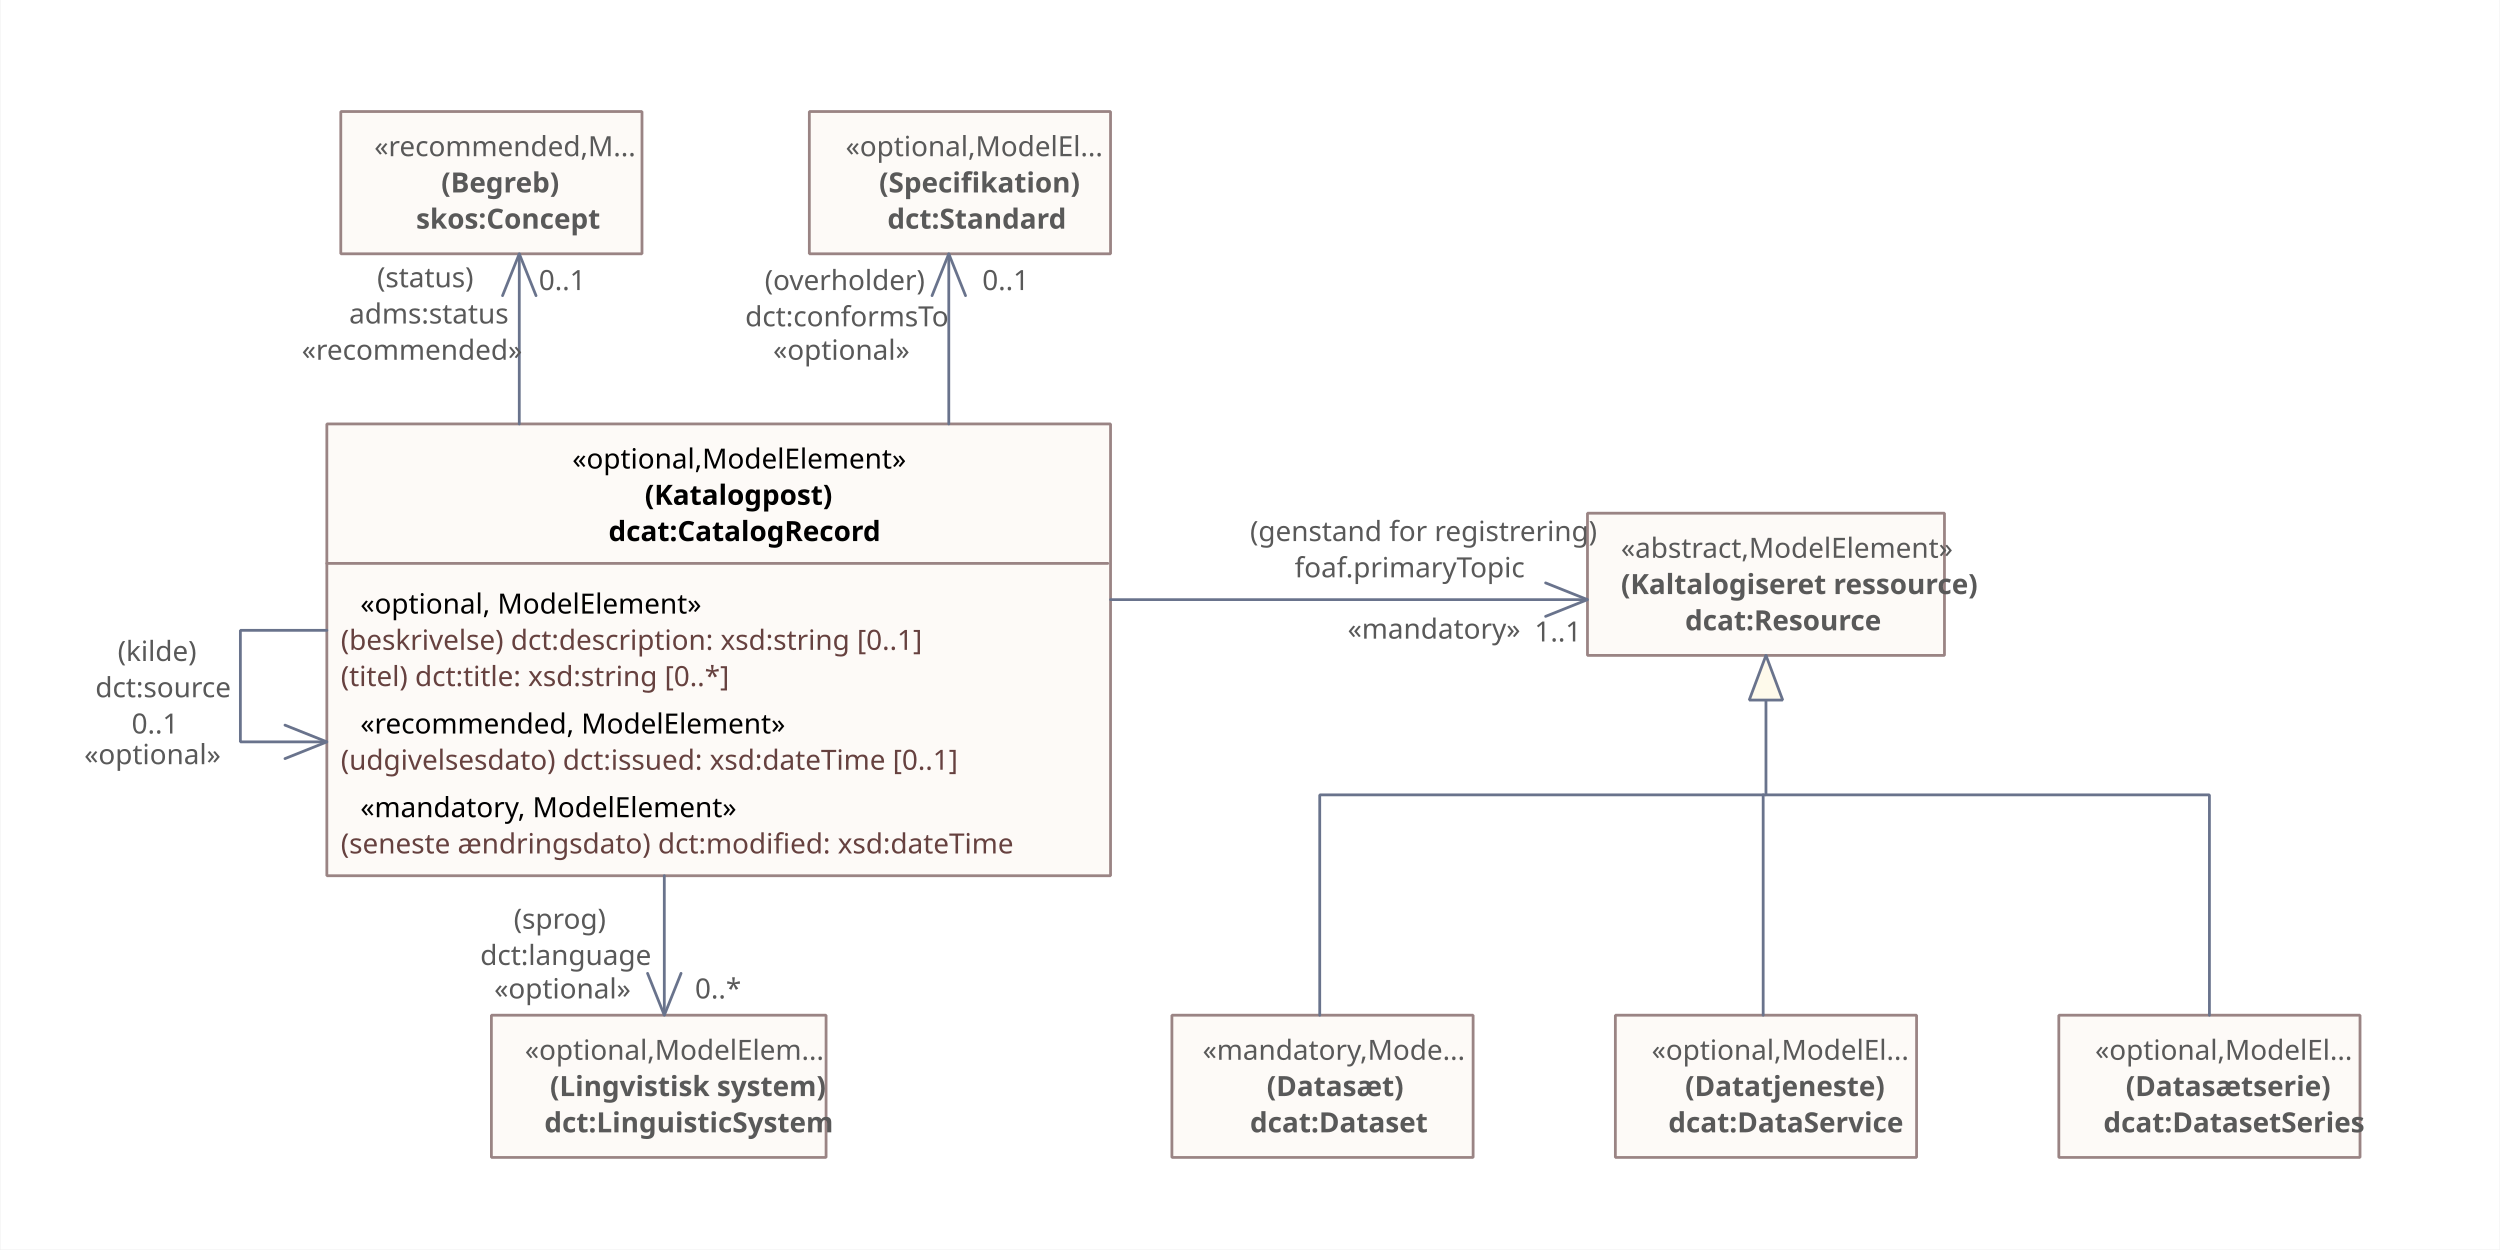
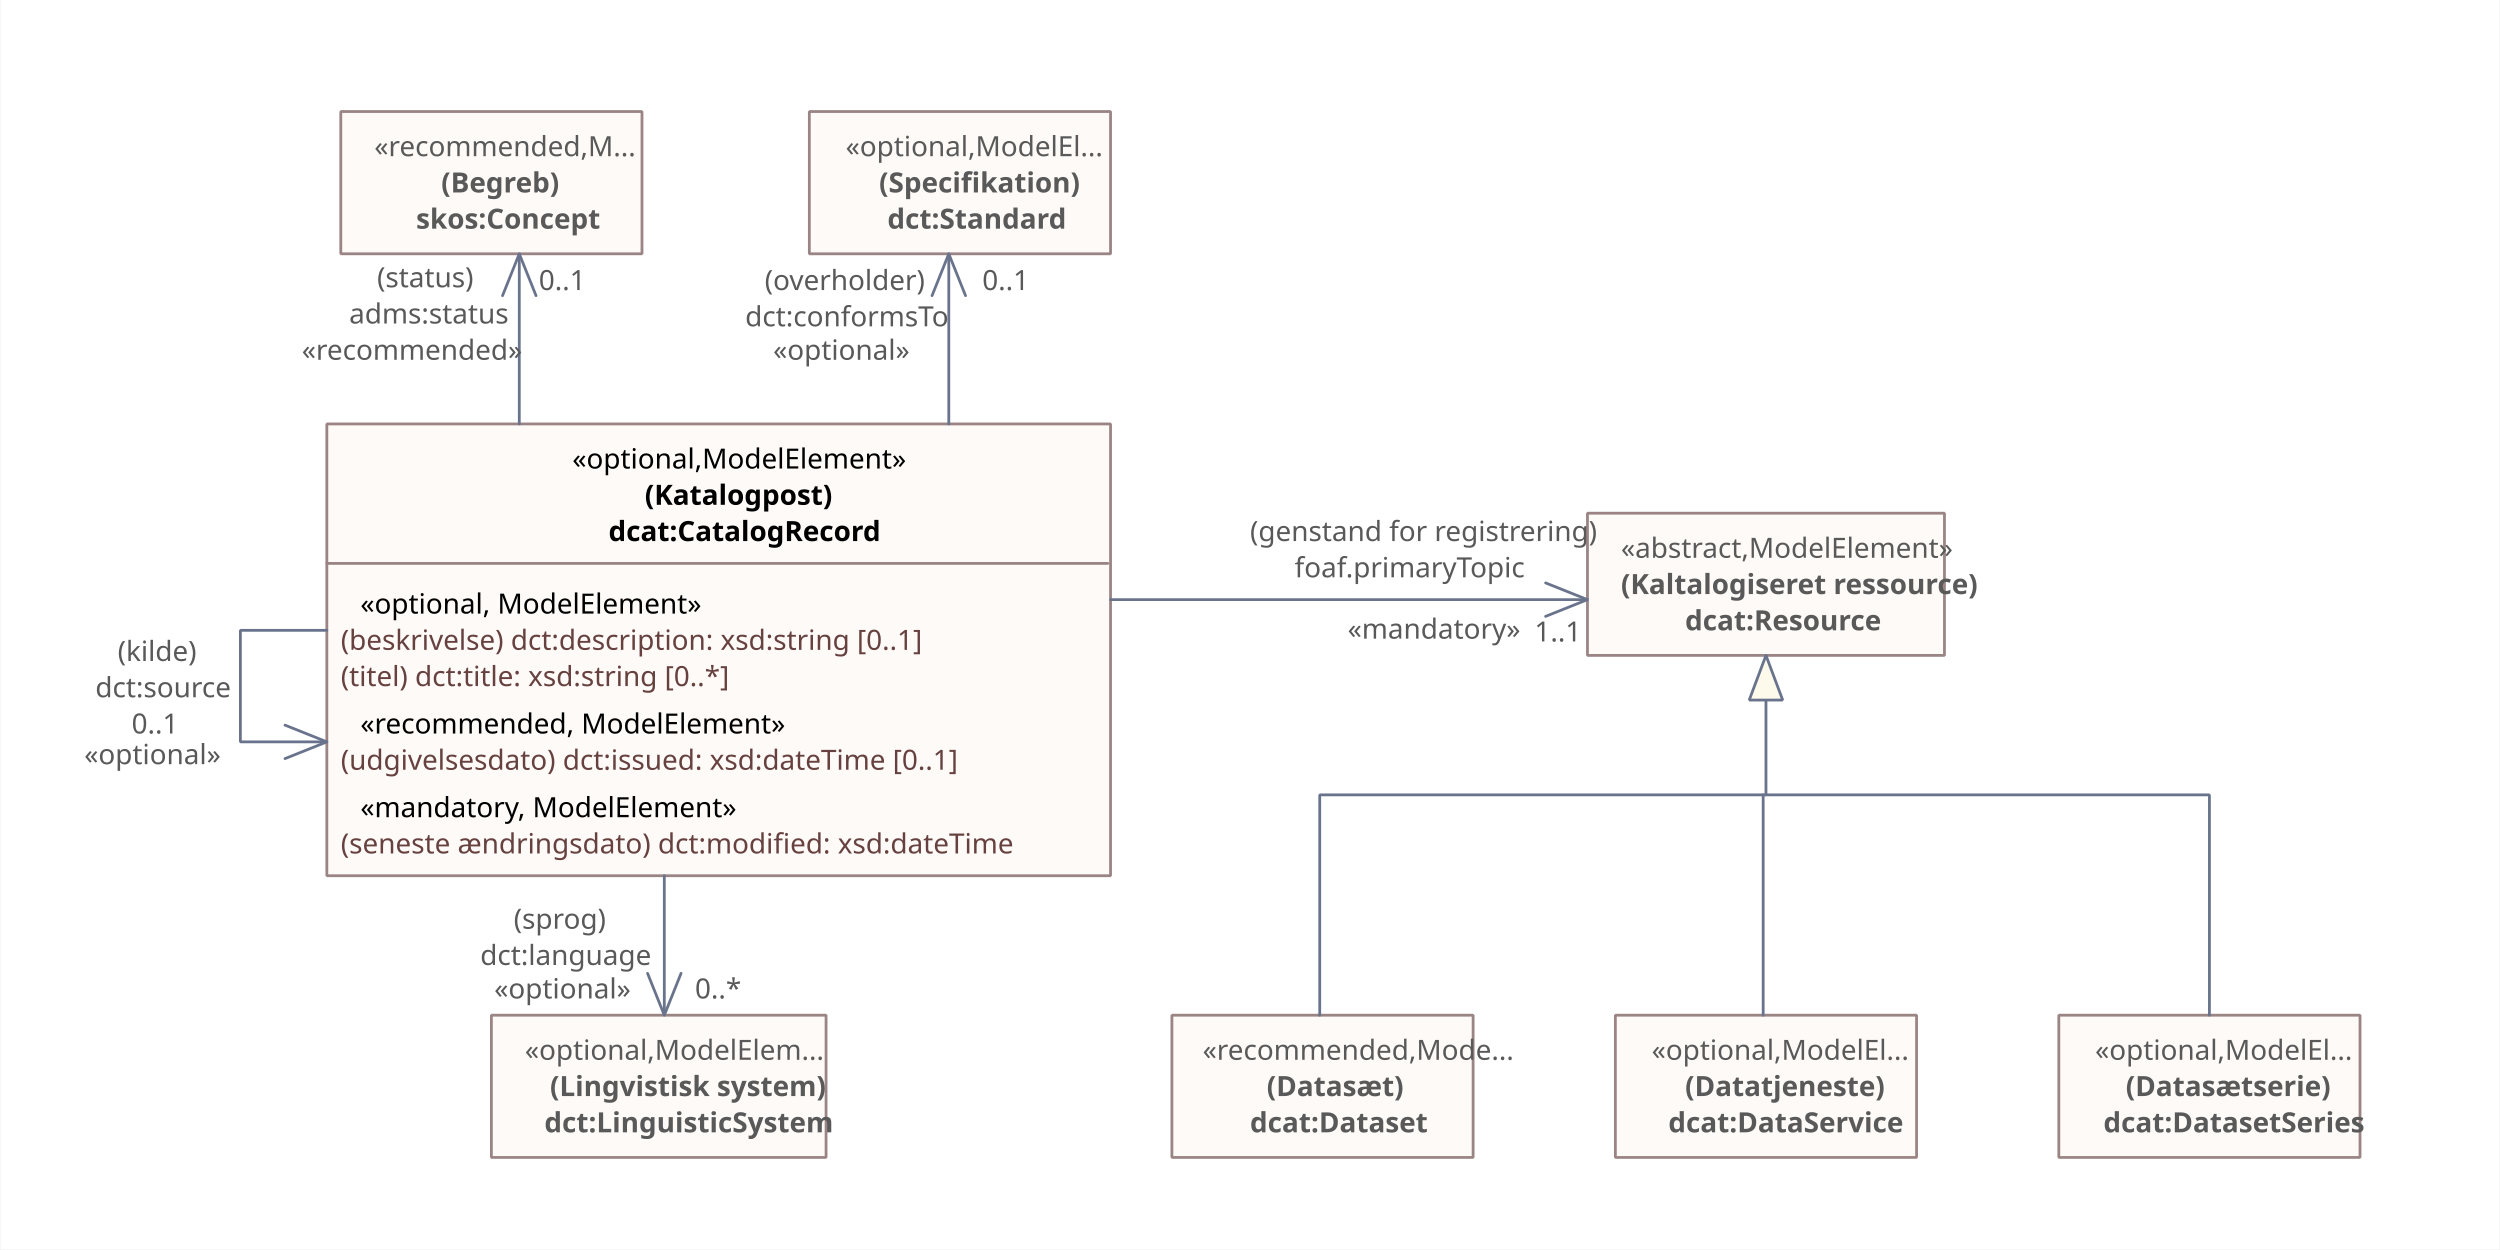
<svg xmlns="http://www.w3.org/2000/svg" width="23.71cm" height="11.85cm" viewBox="0 0 896 448">
  <g style="fill:#FFFFFF;fill-opacity:1.00;">
    <rect x="0" y="0" width="896" height="448" shape-rendering="auto" />
  </g>
  <g style="stroke-width:1;stroke-linecap:round;stroke-linejoin:bevel; fill:#FDFAF7;fill-opacity:1.00; stroke:#9A8484; stroke-opacity:1.00">
    <rect x="290" y="40" width="108" height="51" rx="0.00" shape-rendering="auto" />
  </g>
  <g style="stroke-width:1;stroke-linecap:round;stroke-linejoin:bevel; fill:#595959;fill-opacity:1.00; stroke:#000000; stroke-opacity:0.00">
    <text x="303.00" y="56.00" textLength="82" style="font-family:Calibri; font-weight:0; font-style:normal; font-size:10px; fill:#595959;fill-opacity:1.00; stroke:#000000; stroke-opacity:0.00 stroke-width:0; white-space: pre;" xml:space="preserve" transform="rotate(-0.00 303.00 56.00)">«optional,ModelEl...</text>
    <text x="315.00" y="69.00" textLength="57" style="font-family:Calibri; font-weight:700; font-style:normal; font-size:10px; fill:#595959;fill-opacity:1.00; stroke:#000000; stroke-opacity:0.00 stroke-width:0; white-space: pre;" xml:space="preserve" transform="rotate(-0.00 315.00 69.00)">(Specifikation)</text>
    <text x="318.00" y="82.00" textLength="52" style="font-family:Calibri; font-weight:700; font-style:normal; font-size:10px; fill:#595959;fill-opacity:1.00; stroke:#000000; stroke-opacity:0.00 stroke-width:0; white-space: pre;" xml:space="preserve" transform="rotate(-0.00 318.00 82.00)">dct:Standard</text>
  </g>
  <g style="stroke-width:1;stroke-linecap:round;stroke-linejoin:bevel; fill:#FDFAF7;fill-opacity:1.00; stroke:#9A8484; stroke-opacity:1.00">
    <rect x="176" y="364" width="120" height="51" rx="0.00" shape-rendering="auto" />
  </g>
  <g style="stroke-width:1;stroke-linecap:round;stroke-linejoin:bevel; fill:#595959;fill-opacity:1.00; stroke:#000000; stroke-opacity:0.00">
    <text x="188.00" y="380.00" textLength="95" style="font-family:Calibri; font-weight:0; font-style:normal; font-size:10px; fill:#595959;fill-opacity:1.00; stroke:#000000; stroke-opacity:0.00 stroke-width:0; white-space: pre;" xml:space="preserve" transform="rotate(-0.00 188.00 380.00)">«optional,ModelElem...</text>
    <text x="197.00" y="393.00" textLength="78" style="font-family:Calibri; font-weight:700; font-style:normal; font-size:10px; fill:#595959;fill-opacity:1.00; stroke:#000000; stroke-opacity:0.00 stroke-width:0; white-space: pre;" xml:space="preserve" transform="rotate(-0.00 197.00 393.00)">(Lingvistisk system)</text>
    <text x="195.00" y="406.00" textLength="81" style="font-family:Calibri; font-weight:700; font-style:normal; font-size:10px; fill:#595959;fill-opacity:1.00; stroke:#000000; stroke-opacity:0.00 stroke-width:0; white-space: pre;" xml:space="preserve" transform="rotate(-0.00 195.00 406.00)">dct:LinguisticSystem</text>
  </g>
  <g style="stroke-width:1;stroke-linecap:round;stroke-linejoin:bevel; fill:#FDFAF7;fill-opacity:1.00; stroke:#9A8484; stroke-opacity:1.00">
    <rect x="122" y="40" width="108" height="51" rx="0.00" shape-rendering="auto" />
  </g>
  <g style="stroke-width:1;stroke-linecap:round;stroke-linejoin:bevel; fill:#595959;fill-opacity:1.00; stroke:#000000; stroke-opacity:0.00">
    <text x="134.00" y="56.00" textLength="84" style="font-family:Calibri; font-weight:0; font-style:normal; font-size:10px; fill:#595959;fill-opacity:1.00; stroke:#000000; stroke-opacity:0.00 stroke-width:0; white-space: pre;" xml:space="preserve" transform="rotate(-0.00 134.00 56.00)">«recommended,M...</text>
    <text x="158.00" y="69.00" textLength="36" style="font-family:Calibri; font-weight:700; font-style:normal; font-size:10px; fill:#595959;fill-opacity:1.00; stroke:#000000; stroke-opacity:0.00 stroke-width:0; white-space: pre;" xml:space="preserve" transform="rotate(-0.00 158.00 69.00)">(Begreb)</text>
    <text x="149.00" y="82.00" textLength="53" style="font-family:Calibri; font-weight:700; font-style:normal; font-size:10px; fill:#595959;fill-opacity:1.00; stroke:#000000; stroke-opacity:0.00 stroke-width:0; white-space: pre;" xml:space="preserve" transform="rotate(-0.00 149.00 82.00)">skos:Concept</text>
  </g>
  <g style="stroke-width:1;stroke-linecap:round;stroke-linejoin:bevel; fill:#FDFAF7;fill-opacity:1.00; stroke:#9A8484; stroke-opacity:1.00">
    <rect x="579" y="364" width="108" height="51" rx="0.00" shape-rendering="auto" />
  </g>
  <g style="stroke-width:1;stroke-linecap:round;stroke-linejoin:bevel; fill:#595959;fill-opacity:1.00; stroke:#000000; stroke-opacity:0.00">
    <text x="592.00" y="380.00" textLength="82" style="font-family:Calibri; font-weight:0; font-style:normal; font-size:10px; fill:#595959;fill-opacity:1.00; stroke:#000000; stroke-opacity:0.00 stroke-width:0; white-space: pre;" xml:space="preserve" transform="rotate(-0.00 592.00 380.00)">«optional,ModelEl...</text>
    <text x="604.00" y="393.00" textLength="58" style="font-family:Calibri; font-weight:700; font-style:normal; font-size:10px; fill:#595959;fill-opacity:1.00; stroke:#000000; stroke-opacity:0.00 stroke-width:0; white-space: pre;" xml:space="preserve" transform="rotate(-0.00 604.00 393.00)">(Datatjeneste)</text>
    <text x="598.00" y="406.00" textLength="69" style="font-family:Calibri; font-weight:700; font-style:normal; font-size:10px; fill:#595959;fill-opacity:1.00; stroke:#000000; stroke-opacity:0.00 stroke-width:0; white-space: pre;" xml:space="preserve" transform="rotate(-0.00 598.00 406.00)">dcat:DataService</text>
  </g>
  <g style="stroke-width:1;stroke-linecap:round;stroke-linejoin:bevel; fill:#FDFAF7;fill-opacity:1.00; stroke:#9A8484; stroke-opacity:1.00">
    <rect x="420" y="364" width="108" height="51" rx="0.00" shape-rendering="auto" />
  </g>
  <g style="stroke-width:1;stroke-linecap:round;stroke-linejoin:bevel; fill:#595959;fill-opacity:1.00; stroke:#000000; stroke-opacity:0.00">
-     <text x="431.00" y="380.00" textLength="85" style="font-family:Calibri; font-weight:0; font-style:normal; font-size:10px; fill:#595959;fill-opacity:1.00; stroke:#000000; stroke-opacity:0.00 stroke-width:0; white-space: pre;" xml:space="preserve" transform="rotate(-0.00 431.00 380.00)">«mandatory,Mode...</text>
+     <text x="431.00" y="380.00" textLength="85" style="font-family:Calibri; font-weight:0; font-style:normal; font-size:10px; fill:#595959;fill-opacity:1.00; stroke:#000000; stroke-opacity:0.00 stroke-width:0; white-space: pre;" xml:space="preserve" transform="rotate(-0.00 431.00 380.00)">«recommended,Mode...</text>
    <text x="454.00" y="393.00" textLength="40" style="font-family:Calibri; font-weight:700; font-style:normal; font-size:10px; fill:#595959;fill-opacity:1.00; stroke:#000000; stroke-opacity:0.00 stroke-width:0; white-space: pre;" xml:space="preserve" transform="rotate(-0.00 454.00 393.00)">(Datasæt)</text>
    <text x="448.00" y="406.00" textLength="51" style="font-family:Calibri; font-weight:700; font-style:normal; font-size:10px; fill:#595959;fill-opacity:1.00; stroke:#000000; stroke-opacity:0.00 stroke-width:0; white-space: pre;" xml:space="preserve" transform="rotate(-0.00 448.00 406.00)">dcat:Dataset</text>
  </g>
  <g style="stroke-width:1;stroke-linecap:round;stroke-linejoin:bevel; fill:#FDFAF7;fill-opacity:1.00; stroke:#9A8484; stroke-opacity:1.00">
    <rect x="117" y="152" width="281" height="162" rx="0.00" shape-rendering="auto" />
  </g>
  <g style="stroke-width:1;stroke-linecap:round;stroke-linejoin:bevel; fill:#000000;fill-opacity:1.00; stroke:#000000; stroke-opacity:0.00">
    <text x="205.00" y="168.00" textLength="104" style="font-family:Calibri; font-weight:0; font-style:normal; font-size:10px; fill:#000000;fill-opacity:1.00; stroke:#000000; stroke-opacity:0.00 stroke-width:0; white-space: pre;" xml:space="preserve" transform="rotate(-0.00 205.00 168.00)">«optional,ModelElement»</text>
    <text x="231.00" y="181.00" textLength="53" style="font-family:Calibri; font-weight:700; font-style:normal; font-size:10px; fill:#000000;fill-opacity:1.00; stroke:#000000; stroke-opacity:0.00 stroke-width:0; white-space: pre;" xml:space="preserve" transform="rotate(-0.00 231.00 181.00)">(Katalogpost)</text>
    <text x="218.00" y="194.00" textLength="79" style="font-family:Calibri; font-weight:700; font-style:normal; font-size:10px; fill:#000000;fill-opacity:1.00; stroke:#000000; stroke-opacity:0.00 stroke-width:0; white-space: pre;" xml:space="preserve" transform="rotate(-0.00 218.00 194.00)">dcat:CatalogRecord</text>
  </g>
  <g style="stroke-width:1;stroke-linecap:round;stroke-linejoin:bevel; fill:#000000;fill-opacity:0.00; stroke:#9A8484; stroke-opacity:1.00">
    <path d="M 117 202 L 397 202" shape-rendering="auto" />
  </g>
  <g style="stroke-width:1;stroke-linecap:round;stroke-linejoin:bevel; fill:#000000;fill-opacity:1.00; stroke:#000000; stroke-opacity:0.00">
    <text x="129.00" y="220.00" textLength="106" style="font-family:Calibri; font-weight:0; font-style:normal; font-size:10px; fill:#000000;fill-opacity:1.00; stroke:#000000; stroke-opacity:0.00 stroke-width:0; white-space: pre;" xml:space="preserve" transform="rotate(-0.00 129.00 220.00)">«optional, ModelElement»</text>
  </g>
  <g style="stroke-width:1;stroke-linecap:round;stroke-linejoin:bevel; fill:#66413F;fill-opacity:1.00; stroke:#000000; stroke-opacity:0.00">
    <text x="122.00" y="233.00" textLength="178" style="font-family:Calibri; font-weight:0; font-style:normal; font-size:10px; fill:#66413F;fill-opacity:1.00; stroke:#000000; stroke-opacity:0.00 stroke-width:0; white-space: pre;" xml:space="preserve" transform="rotate(-0.00 122.00 233.00)">(beskrivelse) dct:description: xsd:string [0..1]</text>
    <text x="122.00" y="246.00" textLength="120" style="font-family:Calibri; font-weight:0; font-style:normal; font-size:10px; fill:#66413F;fill-opacity:1.00; stroke:#000000; stroke-opacity:0.00 stroke-width:0; white-space: pre;" xml:space="preserve" transform="rotate(-0.00 122.00 246.00)">(titel) dct:title: xsd:string [0..*]</text>
  </g>
  <g style="stroke-width:1;stroke-linecap:round;stroke-linejoin:bevel; fill:#000000;fill-opacity:1.00; stroke:#000000; stroke-opacity:0.00">
    <text x="129.00" y="263.00" textLength="132" style="font-family:Calibri; font-weight:0; font-style:normal; font-size:10px; fill:#000000;fill-opacity:1.00; stroke:#000000; stroke-opacity:0.00 stroke-width:0; white-space: pre;" xml:space="preserve" transform="rotate(-0.00 129.00 263.00)">«recommended, ModelElement»</text>
  </g>
  <g style="stroke-width:1;stroke-linecap:round;stroke-linejoin:bevel; fill:#66413F;fill-opacity:1.00; stroke:#000000; stroke-opacity:0.00">
    <text x="122.00" y="276.00" textLength="191" style="font-family:Calibri; font-weight:0; font-style:normal; font-size:10px; fill:#66413F;fill-opacity:1.00; stroke:#000000; stroke-opacity:0.00 stroke-width:0; white-space: pre;" xml:space="preserve" transform="rotate(-0.00 122.00 276.00)">(udgivelsesdato) dct:issued: xsd:dateTime [0..1]</text>
  </g>
  <g style="stroke-width:1;stroke-linecap:round;stroke-linejoin:bevel; fill:#000000;fill-opacity:1.00; stroke:#000000; stroke-opacity:0.00">
    <text x="129.00" y="293.00" textLength="118" style="font-family:Calibri; font-weight:0; font-style:normal; font-size:10px; fill:#000000;fill-opacity:1.00; stroke:#000000; stroke-opacity:0.00 stroke-width:0; white-space: pre;" xml:space="preserve" transform="rotate(-0.00 129.00 293.00)">«mandatory, ModelElement»</text>
  </g>
  <g style="stroke-width:1;stroke-linecap:round;stroke-linejoin:bevel; fill:#66413F;fill-opacity:1.00; stroke:#000000; stroke-opacity:0.00">
    <text x="122.00" y="306.00" textLength="205" style="font-family:Calibri; font-weight:0; font-style:normal; font-size:10px; fill:#66413F;fill-opacity:1.00; stroke:#000000; stroke-opacity:0.00 stroke-width:0; white-space: pre;" xml:space="preserve" transform="rotate(-0.00 122.00 306.00)">(seneste ændringsdato) dct:modified: xsd:dateTime</text>
  </g>
  <g style="stroke-width:1;stroke-linecap:round;stroke-linejoin:bevel; fill:#FDFAF7;fill-opacity:1.00; stroke:#9A8484; stroke-opacity:1.00">
    <rect x="569" y="184" width="128" height="51" rx="0.00" shape-rendering="auto" />
  </g>
  <g style="stroke-width:1;stroke-linecap:round;stroke-linejoin:bevel; fill:#595959;fill-opacity:1.00; stroke:#000000; stroke-opacity:0.00">
    <text x="581.00" y="200.00" textLength="104" style="font-family:Calibri; font-weight:0; font-style:normal; font-size:10px; fill:#595959;fill-opacity:1.00; stroke:#000000; stroke-opacity:0.00 stroke-width:0; white-space: pre;" xml:space="preserve" transform="rotate(-0.00 581.00 200.00)">«abstract,ModelElement»</text>
    <text x="581.00" y="213.00" textLength="103" style="font-family:Calibri; font-weight:700; font-style:normal; font-size:10px; fill:#595959;fill-opacity:1.00; stroke:#000000; stroke-opacity:0.00 stroke-width:0; white-space: pre;" xml:space="preserve" transform="rotate(-0.00 581.00 213.00)">(Kaltalogiseret ressource)</text>
    <text x="604.00" y="226.00" textLength="58" style="font-family:Calibri; font-weight:700; font-style:normal; font-size:10px; fill:#595959;fill-opacity:1.00; stroke:#000000; stroke-opacity:0.00 stroke-width:0; white-space: pre;" xml:space="preserve" transform="rotate(-0.00 604.00 226.00)">dcat:Resource</text>
  </g>
  <g style="stroke-width:1;stroke-linecap:round;stroke-linejoin:bevel; fill:#FDFAF7;fill-opacity:1.00; stroke:#9A8484; stroke-opacity:1.00">
    <rect x="738" y="364" width="108" height="51" rx="0.00" shape-rendering="auto" />
  </g>
  <g style="stroke-width:1;stroke-linecap:round;stroke-linejoin:bevel; fill:#595959;fill-opacity:1.00; stroke:#000000; stroke-opacity:0.00">
    <text x="751.00" y="380.00" textLength="82" style="font-family:Calibri; font-weight:0; font-style:normal; font-size:10px; fill:#595959;fill-opacity:1.00; stroke:#000000; stroke-opacity:0.00 stroke-width:0; white-space: pre;" xml:space="preserve" transform="rotate(-0.00 751.00 380.00)">«optional,ModelEl...</text>
    <text x="762.00" y="393.00" textLength="60" style="font-family:Calibri; font-weight:700; font-style:normal; font-size:10px; fill:#595959;fill-opacity:1.00; stroke:#000000; stroke-opacity:0.00 stroke-width:0; white-space: pre;" xml:space="preserve" transform="rotate(-0.00 762.00 393.00)">(Datasætserie)</text>
    <text x="754.00" y="406.00" textLength="76" style="font-family:Calibri; font-weight:700; font-style:normal; font-size:10px; fill:#595959;fill-opacity:1.00; stroke:#000000; stroke-opacity:0.00 stroke-width:0; white-space: pre;" xml:space="preserve" transform="rotate(-0.00 754.00 406.00)">dcat:DatasetSeries</text>
  </g>
  <g style="stroke-width:1;stroke-linecap:round;stroke-linejoin:bevel; fill:#000000;fill-opacity:0.00; stroke:#69738C; stroke-opacity:1.00">
    <path d="M 117 226 L 86 226 L 86 266 L 117 266" shape-rendering="auto" />
    <path d="M 102 272 L 117 266 L 102 260" shape-rendering="auto" />
    <path d="M 238 314 L 238 364" shape-rendering="auto" />
    <path d="M 232 349 L 238 364 L 244 349" shape-rendering="auto" />
    <path d="M 340 152 L 340 91" shape-rendering="auto" />
    <path d="M 346 106 L 340 91 L 334 106" shape-rendering="auto" />
    <path d="M 186 152 L 186 91" shape-rendering="auto" />
    <path d="M 192 106 L 186 91 L 180 106" shape-rendering="auto" />
    <path d="M 398 215 L 569 215" shape-rendering="auto" />
    <path d="M 554 221 L 569 215 L 554 209" shape-rendering="auto" />
    <path d="M 473 364 L 473 285 L 633 285 L 633 235" shape-rendering="auto" />
  </g>
  <g style="stroke-width:1;stroke-linecap:round;stroke-linejoin:bevel; fill:#FEFAEB;fill-opacity:1.00; stroke:#69738C; stroke-opacity:1.00">
    <polygon points="639 251 627 251 633 235" shape-rendering="auto" style="fill-rule:evenodd;" />
  </g>
  <g style="stroke-width:1;stroke-linecap:round;stroke-linejoin:bevel; fill:#000000;fill-opacity:0.00; stroke:#69738C; stroke-opacity:1.00">
    <path d="M 632 364 L 632 285 M 633 235" shape-rendering="auto" />
    <path d="M 792 364 L 792 285 L 633 285 M 633 235" shape-rendering="auto" />
  </g>
  <g style="stroke-width:1;stroke-linecap:round;stroke-linejoin:bevel; fill:#595959;fill-opacity:1.00; stroke:#000000; stroke-opacity:0.00">
    <text x="108.00" y="129.00" textLength="68" style="font-family:Calibri; font-weight:0; font-style:normal; font-size:10px; fill:#595959;fill-opacity:1.00; stroke:#000000; stroke-opacity:0.00 stroke-width:0; white-space: pre;" xml:space="preserve" transform="rotate(-0.00 108.00 129.00)">«recommended»</text>
    <text x="135.00" y="103.00" textLength="30" style="font-family:Calibri; font-weight:0; font-style:normal; font-size:10px; fill:#595959;fill-opacity:1.00; stroke:#000000; stroke-opacity:0.00 stroke-width:0; white-space: pre;" xml:space="preserve" transform="rotate(-0.00 135.00 103.00)">(status)</text>
    <text x="125.00" y="116.00" textLength="49" style="font-family:Calibri; font-weight:0; font-style:normal; font-size:10px; fill:#595959;fill-opacity:1.00; stroke:#000000; stroke-opacity:0.00 stroke-width:0; white-space: pre;" xml:space="preserve" transform="rotate(-0.00 125.00 116.00)">adms:status</text>
    <text x="193.00" y="104.00" textLength="16" style="font-family:Calibri; font-weight:0; font-style:normal; font-size:10px; fill:#595959;fill-opacity:1.00; stroke:#000000; stroke-opacity:0.00 stroke-width:0; white-space: pre;" xml:space="preserve" transform="rotate(-0.00 193.00 104.00)">0..1</text>
    <text x="177.00" y="358.00" textLength="42" style="font-family:Calibri; font-weight:0; font-style:normal; font-size:10px; fill:#595959;fill-opacity:1.00; stroke:#000000; stroke-opacity:0.00 stroke-width:0; white-space: pre;" xml:space="preserve" transform="rotate(-0.00 177.00 358.00)">«optional»</text>
    <text x="184.00" y="333.00" textLength="28" style="font-family:Calibri; font-weight:0; font-style:normal; font-size:10px; fill:#595959;fill-opacity:1.00; stroke:#000000; stroke-opacity:0.00 stroke-width:0; white-space: pre;" xml:space="preserve" transform="rotate(-0.00 184.00 333.00)">(sprog)</text>
    <text x="172.00" y="346.00" textLength="52" style="font-family:Calibri; font-weight:0; font-style:normal; font-size:10px; fill:#595959;fill-opacity:1.00; stroke:#000000; stroke-opacity:0.00 stroke-width:0; white-space: pre;" xml:space="preserve" transform="rotate(-0.00 172.00 346.00)">dct:language</text>
    <text x="249.00" y="358.00" textLength="16" style="font-family:Calibri; font-weight:0; font-style:normal; font-size:10px; fill:#595959;fill-opacity:1.00; stroke:#000000; stroke-opacity:0.00 stroke-width:0; white-space: pre;" xml:space="preserve" transform="rotate(-0.00 249.00 358.00)">0..*</text>
    <text x="30.00" y="274.00" textLength="42" style="font-family:Calibri; font-weight:0; font-style:normal; font-size:10px; fill:#595959;fill-opacity:1.00; stroke:#000000; stroke-opacity:0.00 stroke-width:0; white-space: pre;" xml:space="preserve" transform="rotate(-0.00 30.00 274.00)">«optional»</text>
    <text x="42.00" y="237.00" textLength="25" style="font-family:Calibri; font-weight:0; font-style:normal; font-size:10px; fill:#595959;fill-opacity:1.00; stroke:#000000; stroke-opacity:0.00 stroke-width:0; white-space: pre;" xml:space="preserve" transform="rotate(-0.00 42.00 237.00)">(kilde)</text>
    <text x="34.00" y="250.00" textLength="41" style="font-family:Calibri; font-weight:0; font-style:normal; font-size:10px; fill:#595959;fill-opacity:1.00; stroke:#000000; stroke-opacity:0.00 stroke-width:0; white-space: pre;" xml:space="preserve" transform="rotate(-0.00 34.00 250.00)">dct:source</text>
    <text x="47.00" y="263.00" textLength="16" style="font-family:Calibri; font-weight:0; font-style:normal; font-size:10px; fill:#595959;fill-opacity:1.00; stroke:#000000; stroke-opacity:0.00 stroke-width:0; white-space: pre;" xml:space="preserve" transform="rotate(-0.00 47.00 263.00)">0..1</text>
    <text x="483.00" y="229.00" textLength="54" style="font-family:Calibri; font-weight:0; font-style:normal; font-size:10px; fill:#595959;fill-opacity:1.00; stroke:#000000; stroke-opacity:0.00 stroke-width:0; white-space: pre;" xml:space="preserve" transform="rotate(-0.00 483.00 229.00)">«mandatory»</text>
    <text x="448.00" y="194.00" textLength="103" style="font-family:Calibri; font-weight:0; font-style:normal; font-size:10px; fill:#595959;fill-opacity:1.00; stroke:#000000; stroke-opacity:0.00 stroke-width:0; white-space: pre;" xml:space="preserve" transform="rotate(-0.00 448.00 194.00)">(genstand for registrering)</text>
    <text x="464.00" y="207.00" textLength="71" style="font-family:Calibri; font-weight:0; font-style:normal; font-size:10px; fill:#595959;fill-opacity:1.00; stroke:#000000; stroke-opacity:0.00 stroke-width:0; white-space: pre;" xml:space="preserve" transform="rotate(-0.00 464.00 207.00)">foaf.primaryTopic</text>
    <text x="550.00" y="230.00" textLength="16" style="font-family:Calibri; font-weight:0; font-style:normal; font-size:10px; fill:#595959;fill-opacity:1.00; stroke:#000000; stroke-opacity:0.00 stroke-width:0; white-space: pre;" xml:space="preserve" transform="rotate(-0.00 550.00 230.00)">1..1</text>
    <text x="277.00" y="129.00" textLength="42" style="font-family:Calibri; font-weight:0; font-style:normal; font-size:10px; fill:#595959;fill-opacity:1.00; stroke:#000000; stroke-opacity:0.00 stroke-width:0; white-space: pre;" xml:space="preserve" transform="rotate(-0.00 277.00 129.00)">«optional»</text>
    <text x="274.00" y="104.00" textLength="49" style="font-family:Calibri; font-weight:0; font-style:normal; font-size:10px; fill:#595959;fill-opacity:1.00; stroke:#000000; stroke-opacity:0.00 stroke-width:0; white-space: pre;" xml:space="preserve" transform="rotate(-0.00 274.00 104.00)">(overholder)</text>
    <text x="267.00" y="117.00" textLength="62" style="font-family:Calibri; font-weight:0; font-style:normal; font-size:10px; fill:#595959;fill-opacity:1.00; stroke:#000000; stroke-opacity:0.00 stroke-width:0; white-space: pre;" xml:space="preserve" transform="rotate(-0.00 267.00 117.00)">dct:conformsTo</text>
    <text x="352.00" y="104.00" textLength="16" style="font-family:Calibri; font-weight:0; font-style:normal; font-size:10px; fill:#595959;fill-opacity:1.00; stroke:#000000; stroke-opacity:0.00 stroke-width:0; white-space: pre;" xml:space="preserve" transform="rotate(-0.00 352.00 104.00)">0..1</text>
  </g>
</svg>
